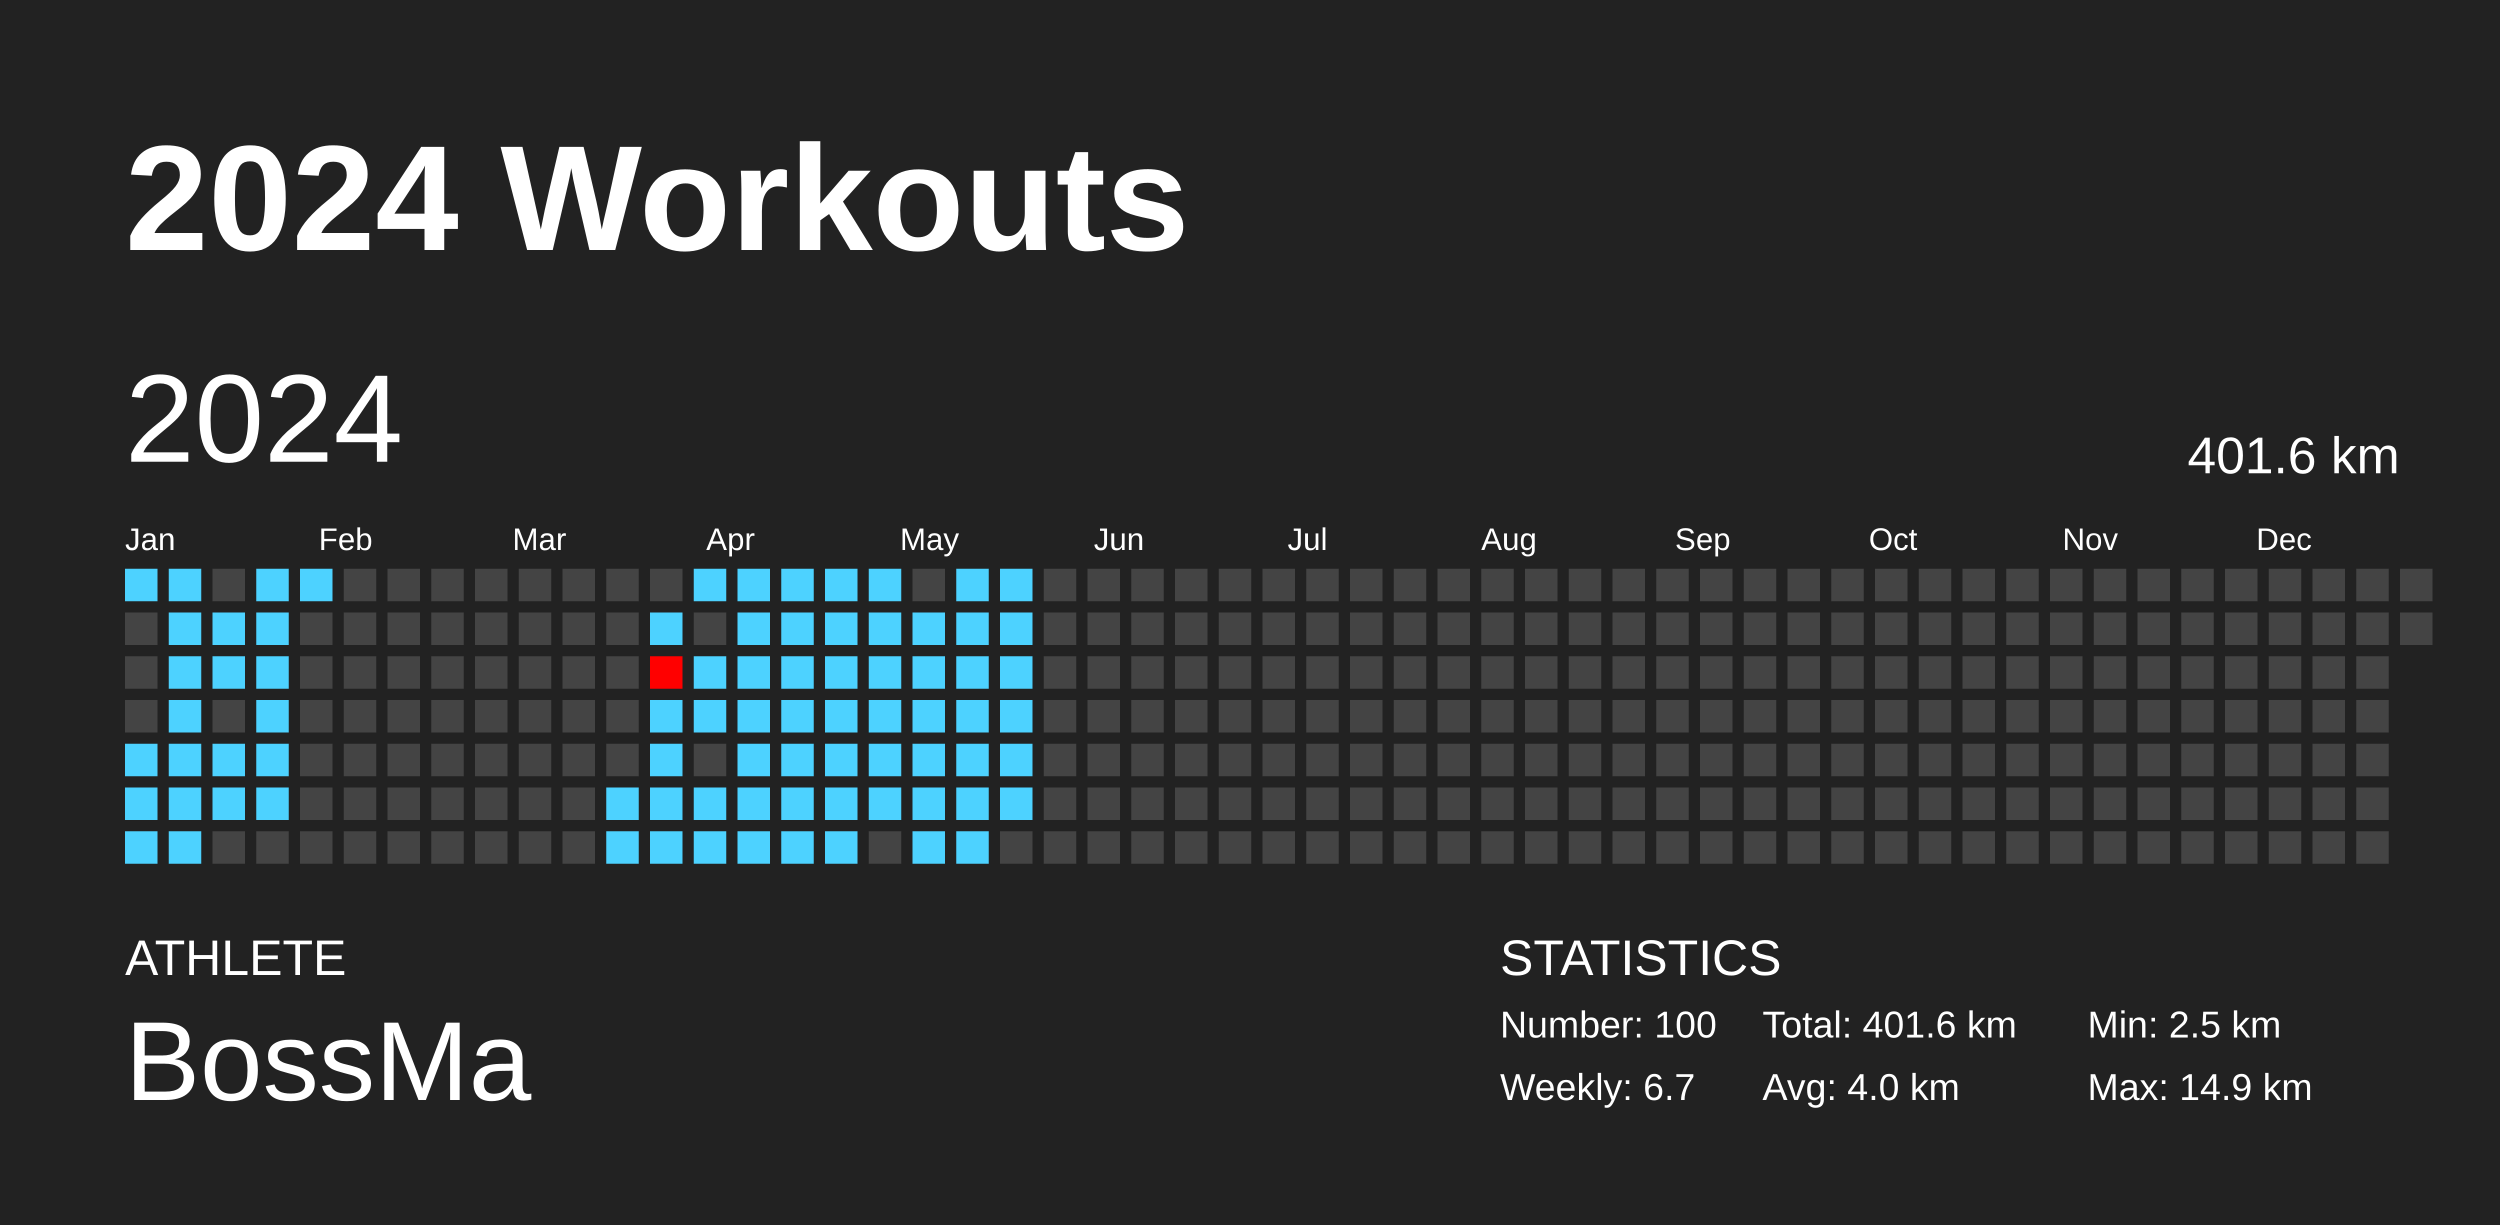
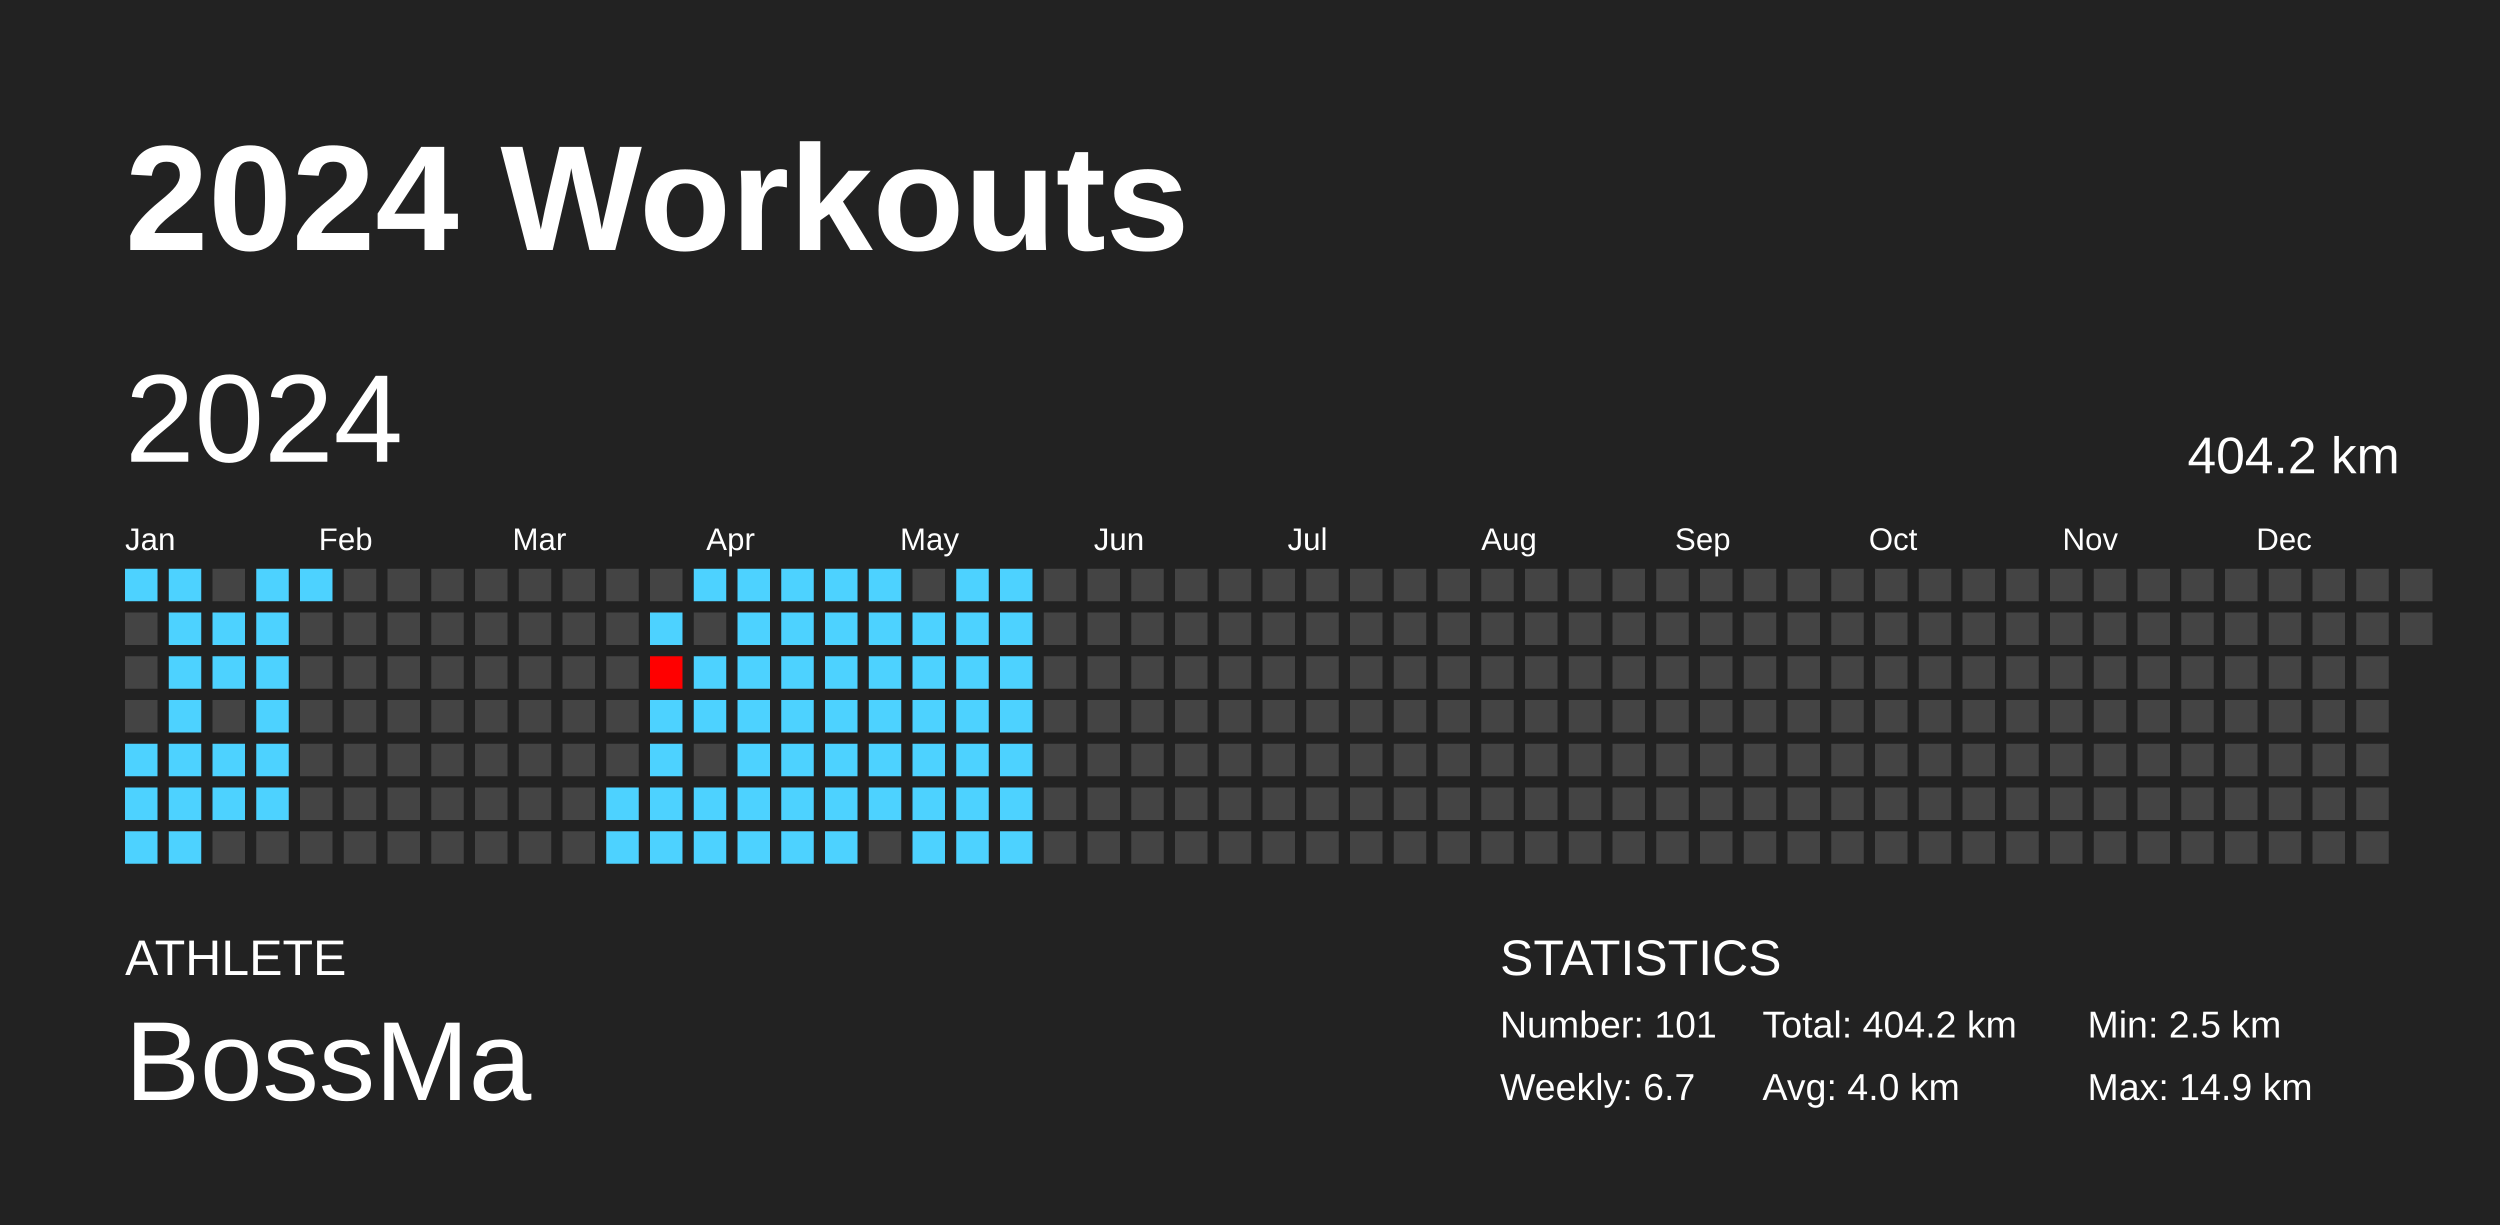
<svg xmlns="http://www.w3.org/2000/svg" baseProfile="full" height="98mm" version="1.1" viewBox="0,0,200,98" width="200mm">
  <defs />
  <rect fill="#222222" height="98" width="200" x="0" y="0" />
  <text fill="#FFFFFF" style="font-size:12px; font-family:Arial; font-weight:bold;" x="10" y="20">2024 Workouts</text>
  <text fill="#FFFFFF" style="font-size:4px; font-family:Arial" x="10" y="78">ATHLETE</text>
  <text fill="#FFFFFF" style="font-size:9px; font-family:Arial" x="10" y="88">BossMa</text>
  <text fill="#FFFFFF" style="font-size:4px; font-family:Arial" x="120" y="78">STATISTICS</text>
-   <text fill="#FFFFFF" style="font-size:3px; font-family:Arial" x="120" y="83">Number: 100</text>
+   <text fill="#FFFFFF" style="font-size:3px; font-family:Arial" x="120" y="83">Number: 101</text>
  <text fill="#FFFFFF" style="font-size:3px; font-family:Arial" x="120" y="88">Weekly: 6.7</text>
-   <text fill="#FFFFFF" style="font-size:3px; font-family:Arial" x="141" y="83">Total: 401.6 km</text>
+   <text fill="#FFFFFF" style="font-size:3px; font-family:Arial" x="141" y="83">Total: 404.2 km</text>
  <text fill="#FFFFFF" style="font-size:3px; font-family:Arial" x="141" y="88">Avg: 4.0 km</text>
  <text fill="#FFFFFF" style="font-size:3px; font-family:Arial" x="167" y="83">Min: 2.5 km</text>
  <text fill="#FFFFFF" style="font-size:3px; font-family:Arial" x="167" y="88">Max: 14.9 km</text>
  <text dominant-baseline="hanging" fill="#FFFFFF" style="font-size:10.0px; font-family:Arial;" x="10" y="30">2024</text>
-   <text dominant-baseline="hanging" fill="#FFFFFF" style="font-size:4.125px; font-family:Arial;" x="175" y="35">401.6 km</text>
+   <text dominant-baseline="hanging" fill="#FFFFFF" style="font-size:4.125px; font-family:Arial;" x="175" y="35">404.2 km</text>
  <text fill="#FFFFFF" style="font-size:2.5px; font-family:Arial" x="10.0" y="44">Jan</text>
  <text fill="#FFFFFF" style="font-size:2.5px; font-family:Arial" x="25.5" y="44">Feb</text>
  <text fill="#FFFFFF" style="font-size:2.5px; font-family:Arial" x="41.0" y="44">Mar</text>
  <text fill="#FFFFFF" style="font-size:2.5px; font-family:Arial" x="56.5" y="44">Apr</text>
  <text fill="#FFFFFF" style="font-size:2.5px; font-family:Arial" x="72.0" y="44">May</text>
  <text fill="#FFFFFF" style="font-size:2.5px; font-family:Arial" x="87.5" y="44">Jun</text>
  <text fill="#FFFFFF" style="font-size:2.5px; font-family:Arial" x="103.0" y="44">Jul</text>
  <text fill="#FFFFFF" style="font-size:2.5px; font-family:Arial" x="118.5" y="44">Aug</text>
  <text fill="#FFFFFF" style="font-size:2.5px; font-family:Arial" x="134.0" y="44">Sep</text>
  <text fill="#FFFFFF" style="font-size:2.5px; font-family:Arial" x="149.5" y="44">Oct</text>
  <text fill="#FFFFFF" style="font-size:2.5px; font-family:Arial" x="165.0" y="44">Nov</text>
  <text fill="#FFFFFF" style="font-size:2.5px; font-family:Arial" x="180.5" y="44">Dec</text>
  <rect fill="#4dd2ff" height="2.6" width="2.6" x="10.0" y="45.5" />
  <rect fill="#444444" height="2.6" width="2.6" x="10.0" y="49.0" />
  <rect fill="#444444" height="2.6" width="2.6" x="10.0" y="52.5" />
  <rect fill="#444444" height="2.6" width="2.6" x="10.0" y="56.0" />
  <rect fill="#4dd2ff" height="2.6" width="2.6" x="10.0" y="59.5" />
  <rect fill="#4dd2ff" height="2.6" width="2.6" x="10.0" y="63.0" />
  <rect fill="#4dd2ff" height="2.6" width="2.6" x="10.0" y="66.5" />
  <rect fill="#4dd2ff" height="2.6" width="2.6" x="13.5" y="45.5" />
  <rect fill="#4dd2ff" height="2.6" width="2.6" x="13.5" y="49.0" />
  <rect fill="#4dd2ff" height="2.6" width="2.6" x="13.5" y="52.5" />
  <rect fill="#4dd2ff" height="2.6" width="2.6" x="13.5" y="56.0" />
  <rect fill="#4dd2ff" height="2.6" width="2.6" x="13.5" y="59.5" />
  <rect fill="#4dd2ff" height="2.6" width="2.6" x="13.5" y="63.0" />
  <rect fill="#4dd2ff" height="2.6" width="2.6" x="13.5" y="66.5" />
  <rect fill="#444444" height="2.6" width="2.6" x="17.0" y="45.5" />
  <rect fill="#4dd2ff" height="2.6" width="2.6" x="17.0" y="49.0" />
  <rect fill="#4dd2ff" height="2.6" width="2.6" x="17.0" y="52.5" />
  <rect fill="#444444" height="2.6" width="2.6" x="17.0" y="56.0" />
  <rect fill="#4dd2ff" height="2.6" width="2.6" x="17.0" y="59.5" />
  <rect fill="#4dd2ff" height="2.6" width="2.6" x="17.0" y="63.0" />
  <rect fill="#444444" height="2.6" width="2.6" x="17.0" y="66.5" />
  <rect fill="#4dd2ff" height="2.6" width="2.6" x="20.5" y="45.5" />
  <rect fill="#4dd2ff" height="2.6" width="2.6" x="20.5" y="49.0" />
  <rect fill="#4dd2ff" height="2.6" width="2.6" x="20.5" y="52.5" />
  <rect fill="#4dd2ff" height="2.6" width="2.6" x="20.5" y="56.0" />
  <rect fill="#4dd2ff" height="2.6" width="2.6" x="20.5" y="59.5" />
  <rect fill="#4dd2ff" height="2.6" width="2.6" x="20.5" y="63.0" />
  <rect fill="#444444" height="2.6" width="2.6" x="20.5" y="66.5" />
  <rect fill="#4dd2ff" height="2.6" width="2.6" x="24.0" y="45.5" />
  <rect fill="#444444" height="2.6" width="2.6" x="24.0" y="49.0" />
  <rect fill="#444444" height="2.6" width="2.6" x="24.0" y="52.5" />
  <rect fill="#444444" height="2.6" width="2.6" x="24.0" y="56.0" />
  <rect fill="#444444" height="2.6" width="2.6" x="24.0" y="59.5" />
  <rect fill="#444444" height="2.6" width="2.6" x="24.0" y="63.0" />
  <rect fill="#444444" height="2.6" width="2.6" x="24.0" y="66.5" />
  <rect fill="#444444" height="2.6" width="2.6" x="27.5" y="45.5" />
  <rect fill="#444444" height="2.6" width="2.6" x="27.5" y="49.0" />
  <rect fill="#444444" height="2.6" width="2.6" x="27.5" y="52.5" />
  <rect fill="#444444" height="2.6" width="2.6" x="27.5" y="56.0" />
  <rect fill="#444444" height="2.6" width="2.6" x="27.5" y="59.5" />
  <rect fill="#444444" height="2.6" width="2.6" x="27.5" y="63.0" />
  <rect fill="#444444" height="2.6" width="2.6" x="27.5" y="66.5" />
  <rect fill="#444444" height="2.6" width="2.6" x="31.0" y="45.5" />
  <rect fill="#444444" height="2.6" width="2.6" x="31.0" y="49.0" />
  <rect fill="#444444" height="2.6" width="2.6" x="31.0" y="52.5" />
  <rect fill="#444444" height="2.6" width="2.6" x="31.0" y="56.0" />
  <rect fill="#444444" height="2.6" width="2.6" x="31.0" y="59.5" />
  <rect fill="#444444" height="2.6" width="2.6" x="31.0" y="63.0" />
  <rect fill="#444444" height="2.6" width="2.6" x="31.0" y="66.5" />
  <rect fill="#444444" height="2.6" width="2.6" x="34.5" y="45.5" />
  <rect fill="#444444" height="2.6" width="2.6" x="34.5" y="49.0" />
  <rect fill="#444444" height="2.6" width="2.6" x="34.5" y="52.5" />
  <rect fill="#444444" height="2.6" width="2.6" x="34.5" y="56.0" />
  <rect fill="#444444" height="2.6" width="2.6" x="34.5" y="59.5" />
  <rect fill="#444444" height="2.6" width="2.6" x="34.5" y="63.0" />
  <rect fill="#444444" height="2.6" width="2.6" x="34.5" y="66.5" />
  <rect fill="#444444" height="2.6" width="2.6" x="38.0" y="45.5" />
  <rect fill="#444444" height="2.6" width="2.6" x="38.0" y="49.0" />
  <rect fill="#444444" height="2.6" width="2.6" x="38.0" y="52.5" />
  <rect fill="#444444" height="2.6" width="2.6" x="38.0" y="56.0" />
  <rect fill="#444444" height="2.6" width="2.6" x="38.0" y="59.5" />
  <rect fill="#444444" height="2.6" width="2.6" x="38.0" y="63.0" />
  <rect fill="#444444" height="2.6" width="2.6" x="38.0" y="66.5" />
  <rect fill="#444444" height="2.6" width="2.6" x="41.5" y="45.5" />
  <rect fill="#444444" height="2.6" width="2.6" x="41.5" y="49.0" />
  <rect fill="#444444" height="2.6" width="2.6" x="41.5" y="52.5" />
  <rect fill="#444444" height="2.6" width="2.6" x="41.5" y="56.0" />
  <rect fill="#444444" height="2.6" width="2.6" x="41.5" y="59.5" />
  <rect fill="#444444" height="2.6" width="2.6" x="41.5" y="63.0" />
  <rect fill="#444444" height="2.6" width="2.6" x="41.5" y="66.5" />
  <rect fill="#444444" height="2.6" width="2.6" x="45.0" y="45.5" />
  <rect fill="#444444" height="2.6" width="2.6" x="45.0" y="49.0" />
  <rect fill="#444444" height="2.6" width="2.6" x="45.0" y="52.5" />
  <rect fill="#444444" height="2.6" width="2.6" x="45.0" y="56.0" />
  <rect fill="#444444" height="2.6" width="2.6" x="45.0" y="59.5" />
  <rect fill="#444444" height="2.6" width="2.6" x="45.0" y="63.0" />
  <rect fill="#444444" height="2.6" width="2.6" x="45.0" y="66.5" />
  <rect fill="#444444" height="2.6" width="2.6" x="48.5" y="45.5" />
  <rect fill="#444444" height="2.6" width="2.6" x="48.5" y="49.0" />
  <rect fill="#444444" height="2.6" width="2.6" x="48.5" y="52.5" />
  <rect fill="#444444" height="2.6" width="2.6" x="48.5" y="56.0" />
  <rect fill="#444444" height="2.6" width="2.6" x="48.5" y="59.5" />
  <rect fill="#4dd2ff" height="2.6" width="2.6" x="48.5" y="63.0" />
  <rect fill="#4dd2ff" height="2.6" width="2.6" x="48.5" y="66.5" />
  <rect fill="#444444" height="2.6" width="2.6" x="52.0" y="45.5" />
  <rect fill="#4dd2ff" height="2.6" width="2.6" x="52.0" y="49.0" />
  <rect fill="#ff0000" height="2.6" width="2.6" x="52.0" y="52.5" />
  <rect fill="#4dd2ff" height="2.6" width="2.6" x="52.0" y="56.0" />
  <rect fill="#4dd2ff" height="2.6" width="2.6" x="52.0" y="59.5" />
  <rect fill="#4dd2ff" height="2.6" width="2.6" x="52.0" y="63.0" />
  <rect fill="#4dd2ff" height="2.6" width="2.6" x="52.0" y="66.5" />
  <rect fill="#4dd2ff" height="2.6" width="2.6" x="55.5" y="45.5" />
  <rect fill="#444444" height="2.6" width="2.6" x="55.5" y="49.0" />
  <rect fill="#4dd2ff" height="2.6" width="2.6" x="55.5" y="52.5" />
  <rect fill="#4dd2ff" height="2.6" width="2.6" x="55.5" y="56.0" />
  <rect fill="#444444" height="2.6" width="2.6" x="55.5" y="59.5" />
  <rect fill="#4dd2ff" height="2.6" width="2.6" x="55.5" y="63.0" />
  <rect fill="#4dd2ff" height="2.6" width="2.6" x="55.5" y="66.5" />
  <rect fill="#4dd2ff" height="2.6" width="2.6" x="59.0" y="45.5" />
  <rect fill="#4dd2ff" height="2.6" width="2.6" x="59.0" y="49.0" />
  <rect fill="#4dd2ff" height="2.6" width="2.6" x="59.0" y="52.5" />
  <rect fill="#4dd2ff" height="2.6" width="2.6" x="59.0" y="56.0" />
  <rect fill="#4dd2ff" height="2.6" width="2.6" x="59.0" y="59.5" />
  <rect fill="#4dd2ff" height="2.6" width="2.6" x="59.0" y="63.0" />
  <rect fill="#4dd2ff" height="2.6" width="2.6" x="59.0" y="66.5" />
  <rect fill="#4dd2ff" height="2.6" width="2.6" x="62.5" y="45.5" />
  <rect fill="#4dd2ff" height="2.6" width="2.6" x="62.5" y="49.0" />
  <rect fill="#4dd2ff" height="2.6" width="2.6" x="62.5" y="52.5" />
  <rect fill="#4dd2ff" height="2.6" width="2.6" x="62.5" y="56.0" />
  <rect fill="#4dd2ff" height="2.6" width="2.6" x="62.5" y="59.5" />
  <rect fill="#4dd2ff" height="2.6" width="2.6" x="62.5" y="63.0" />
  <rect fill="#4dd2ff" height="2.6" width="2.6" x="62.5" y="66.5" />
  <rect fill="#4dd2ff" height="2.6" width="2.6" x="66.0" y="45.5" />
  <rect fill="#4dd2ff" height="2.6" width="2.6" x="66.0" y="49.0" />
  <rect fill="#4dd2ff" height="2.6" width="2.6" x="66.0" y="52.5" />
  <rect fill="#4dd2ff" height="2.6" width="2.6" x="66.0" y="56.0" />
  <rect fill="#4dd2ff" height="2.6" width="2.6" x="66.0" y="59.5" />
  <rect fill="#4dd2ff" height="2.6" width="2.6" x="66.0" y="63.0" />
  <rect fill="#4dd2ff" height="2.6" width="2.6" x="66.0" y="66.5" />
  <rect fill="#4dd2ff" height="2.6" width="2.6" x="69.5" y="45.5" />
  <rect fill="#4dd2ff" height="2.6" width="2.6" x="69.5" y="49.0" />
  <rect fill="#4dd2ff" height="2.6" width="2.6" x="69.5" y="52.5" />
  <rect fill="#4dd2ff" height="2.6" width="2.6" x="69.5" y="56.0" />
  <rect fill="#4dd2ff" height="2.6" width="2.6" x="69.5" y="59.5" />
  <rect fill="#4dd2ff" height="2.6" width="2.6" x="69.5" y="63.0" />
  <rect fill="#444444" height="2.6" width="2.6" x="69.5" y="66.5" />
  <rect fill="#444444" height="2.6" width="2.6" x="73.0" y="45.5" />
  <rect fill="#4dd2ff" height="2.6" width="2.6" x="73.0" y="49.0" />
  <rect fill="#4dd2ff" height="2.6" width="2.6" x="73.0" y="52.5" />
  <rect fill="#4dd2ff" height="2.6" width="2.6" x="73.0" y="56.0" />
  <rect fill="#4dd2ff" height="2.6" width="2.6" x="73.0" y="59.5" />
  <rect fill="#4dd2ff" height="2.6" width="2.6" x="73.0" y="63.0" />
  <rect fill="#4dd2ff" height="2.6" width="2.6" x="73.0" y="66.5" />
  <rect fill="#4dd2ff" height="2.6" width="2.6" x="76.5" y="45.5" />
  <rect fill="#4dd2ff" height="2.6" width="2.6" x="76.5" y="49.0" />
  <rect fill="#4dd2ff" height="2.6" width="2.6" x="76.5" y="52.5" />
  <rect fill="#4dd2ff" height="2.6" width="2.6" x="76.5" y="56.0" />
  <rect fill="#4dd2ff" height="2.6" width="2.6" x="76.5" y="59.5" />
  <rect fill="#4dd2ff" height="2.6" width="2.6" x="76.5" y="63.0" />
  <rect fill="#4dd2ff" height="2.6" width="2.6" x="76.5" y="66.5" />
  <rect fill="#4dd2ff" height="2.6" width="2.6" x="80.0" y="45.5" />
  <rect fill="#4dd2ff" height="2.6" width="2.6" x="80.0" y="49.0" />
  <rect fill="#4dd2ff" height="2.6" width="2.6" x="80.0" y="52.5" />
  <rect fill="#4dd2ff" height="2.6" width="2.6" x="80.0" y="56.0" />
  <rect fill="#4dd2ff" height="2.6" width="2.6" x="80.0" y="59.5" />
  <rect fill="#4dd2ff" height="2.6" width="2.6" x="80.0" y="63.0" />
-   <rect fill="#444444" height="2.6" width="2.6" x="80.0" y="66.5" />
+   <rect fill="#4dd2ff" height="2.6" width="2.6" x="80.0" y="66.5" />
  <rect fill="#444444" height="2.6" width="2.6" x="83.5" y="45.5" />
  <rect fill="#444444" height="2.6" width="2.6" x="83.5" y="49.0" />
  <rect fill="#444444" height="2.6" width="2.6" x="83.5" y="52.5" />
  <rect fill="#444444" height="2.6" width="2.6" x="83.5" y="56.0" />
  <rect fill="#444444" height="2.6" width="2.6" x="83.5" y="59.5" />
  <rect fill="#444444" height="2.6" width="2.6" x="83.5" y="63.0" />
  <rect fill="#444444" height="2.6" width="2.6" x="83.5" y="66.5" />
  <rect fill="#444444" height="2.6" width="2.6" x="87.0" y="45.5" />
  <rect fill="#444444" height="2.6" width="2.6" x="87.0" y="49.0" />
  <rect fill="#444444" height="2.6" width="2.6" x="87.0" y="52.5" />
  <rect fill="#444444" height="2.6" width="2.6" x="87.0" y="56.0" />
  <rect fill="#444444" height="2.6" width="2.6" x="87.0" y="59.5" />
  <rect fill="#444444" height="2.6" width="2.6" x="87.0" y="63.0" />
  <rect fill="#444444" height="2.6" width="2.6" x="87.0" y="66.5" />
  <rect fill="#444444" height="2.6" width="2.6" x="90.5" y="45.5" />
  <rect fill="#444444" height="2.6" width="2.6" x="90.5" y="49.0" />
  <rect fill="#444444" height="2.6" width="2.6" x="90.5" y="52.5" />
  <rect fill="#444444" height="2.6" width="2.6" x="90.5" y="56.0" />
  <rect fill="#444444" height="2.6" width="2.6" x="90.5" y="59.5" />
  <rect fill="#444444" height="2.6" width="2.6" x="90.5" y="63.0" />
  <rect fill="#444444" height="2.6" width="2.6" x="90.5" y="66.5" />
  <rect fill="#444444" height="2.6" width="2.6" x="94.0" y="45.5" />
  <rect fill="#444444" height="2.6" width="2.6" x="94.0" y="49.0" />
  <rect fill="#444444" height="2.6" width="2.6" x="94.0" y="52.5" />
  <rect fill="#444444" height="2.6" width="2.6" x="94.0" y="56.0" />
  <rect fill="#444444" height="2.6" width="2.6" x="94.0" y="59.5" />
  <rect fill="#444444" height="2.6" width="2.6" x="94.0" y="63.0" />
  <rect fill="#444444" height="2.6" width="2.6" x="94.0" y="66.5" />
  <rect fill="#444444" height="2.6" width="2.6" x="97.5" y="45.5" />
  <rect fill="#444444" height="2.6" width="2.6" x="97.5" y="49.0" />
  <rect fill="#444444" height="2.6" width="2.6" x="97.5" y="52.5" />
  <rect fill="#444444" height="2.6" width="2.6" x="97.5" y="56.0" />
  <rect fill="#444444" height="2.6" width="2.6" x="97.5" y="59.5" />
  <rect fill="#444444" height="2.6" width="2.6" x="97.5" y="63.0" />
  <rect fill="#444444" height="2.6" width="2.6" x="97.5" y="66.5" />
  <rect fill="#444444" height="2.6" width="2.6" x="101.0" y="45.5" />
  <rect fill="#444444" height="2.6" width="2.6" x="101.0" y="49.0" />
  <rect fill="#444444" height="2.6" width="2.6" x="101.0" y="52.5" />
  <rect fill="#444444" height="2.6" width="2.6" x="101.0" y="56.0" />
  <rect fill="#444444" height="2.6" width="2.6" x="101.0" y="59.5" />
  <rect fill="#444444" height="2.6" width="2.6" x="101.0" y="63.0" />
  <rect fill="#444444" height="2.6" width="2.6" x="101.0" y="66.5" />
  <rect fill="#444444" height="2.6" width="2.6" x="104.5" y="45.5" />
  <rect fill="#444444" height="2.6" width="2.6" x="104.5" y="49.0" />
  <rect fill="#444444" height="2.6" width="2.6" x="104.5" y="52.5" />
  <rect fill="#444444" height="2.6" width="2.6" x="104.5" y="56.0" />
  <rect fill="#444444" height="2.6" width="2.6" x="104.5" y="59.5" />
  <rect fill="#444444" height="2.6" width="2.6" x="104.5" y="63.0" />
  <rect fill="#444444" height="2.6" width="2.6" x="104.5" y="66.5" />
  <rect fill="#444444" height="2.6" width="2.6" x="108.0" y="45.5" />
  <rect fill="#444444" height="2.6" width="2.6" x="108.0" y="49.0" />
  <rect fill="#444444" height="2.6" width="2.6" x="108.0" y="52.5" />
  <rect fill="#444444" height="2.6" width="2.6" x="108.0" y="56.0" />
  <rect fill="#444444" height="2.6" width="2.6" x="108.0" y="59.5" />
  <rect fill="#444444" height="2.6" width="2.6" x="108.0" y="63.0" />
  <rect fill="#444444" height="2.6" width="2.6" x="108.0" y="66.5" />
  <rect fill="#444444" height="2.6" width="2.6" x="111.5" y="45.5" />
  <rect fill="#444444" height="2.6" width="2.6" x="111.5" y="49.0" />
  <rect fill="#444444" height="2.6" width="2.6" x="111.5" y="52.5" />
  <rect fill="#444444" height="2.6" width="2.6" x="111.5" y="56.0" />
  <rect fill="#444444" height="2.6" width="2.6" x="111.5" y="59.5" />
  <rect fill="#444444" height="2.6" width="2.6" x="111.5" y="63.0" />
  <rect fill="#444444" height="2.6" width="2.6" x="111.5" y="66.5" />
  <rect fill="#444444" height="2.6" width="2.6" x="115.0" y="45.5" />
  <rect fill="#444444" height="2.6" width="2.6" x="115.0" y="49.0" />
  <rect fill="#444444" height="2.6" width="2.6" x="115.0" y="52.5" />
  <rect fill="#444444" height="2.6" width="2.6" x="115.0" y="56.0" />
  <rect fill="#444444" height="2.6" width="2.6" x="115.0" y="59.5" />
  <rect fill="#444444" height="2.6" width="2.6" x="115.0" y="63.0" />
  <rect fill="#444444" height="2.6" width="2.6" x="115.0" y="66.5" />
  <rect fill="#444444" height="2.6" width="2.6" x="118.5" y="45.5" />
  <rect fill="#444444" height="2.6" width="2.6" x="118.5" y="49.0" />
  <rect fill="#444444" height="2.6" width="2.6" x="118.5" y="52.5" />
  <rect fill="#444444" height="2.6" width="2.6" x="118.5" y="56.0" />
  <rect fill="#444444" height="2.6" width="2.6" x="118.5" y="59.5" />
  <rect fill="#444444" height="2.6" width="2.6" x="118.5" y="63.0" />
  <rect fill="#444444" height="2.6" width="2.6" x="118.5" y="66.5" />
  <rect fill="#444444" height="2.6" width="2.6" x="122.0" y="45.5" />
  <rect fill="#444444" height="2.6" width="2.6" x="122.0" y="49.0" />
  <rect fill="#444444" height="2.6" width="2.6" x="122.0" y="52.5" />
  <rect fill="#444444" height="2.6" width="2.6" x="122.0" y="56.0" />
  <rect fill="#444444" height="2.6" width="2.6" x="122.0" y="59.5" />
  <rect fill="#444444" height="2.6" width="2.6" x="122.0" y="63.0" />
  <rect fill="#444444" height="2.6" width="2.6" x="122.0" y="66.5" />
  <rect fill="#444444" height="2.6" width="2.6" x="125.5" y="45.5" />
  <rect fill="#444444" height="2.6" width="2.6" x="125.5" y="49.0" />
  <rect fill="#444444" height="2.6" width="2.6" x="125.5" y="52.5" />
  <rect fill="#444444" height="2.6" width="2.6" x="125.5" y="56.0" />
  <rect fill="#444444" height="2.6" width="2.6" x="125.5" y="59.5" />
  <rect fill="#444444" height="2.6" width="2.6" x="125.5" y="63.0" />
  <rect fill="#444444" height="2.6" width="2.6" x="125.5" y="66.5" />
  <rect fill="#444444" height="2.6" width="2.6" x="129.0" y="45.5" />
  <rect fill="#444444" height="2.6" width="2.6" x="129.0" y="49.0" />
  <rect fill="#444444" height="2.6" width="2.6" x="129.0" y="52.5" />
  <rect fill="#444444" height="2.6" width="2.6" x="129.0" y="56.0" />
  <rect fill="#444444" height="2.6" width="2.6" x="129.0" y="59.5" />
  <rect fill="#444444" height="2.6" width="2.6" x="129.0" y="63.0" />
  <rect fill="#444444" height="2.6" width="2.6" x="129.0" y="66.5" />
  <rect fill="#444444" height="2.6" width="2.6" x="132.5" y="45.5" />
  <rect fill="#444444" height="2.6" width="2.6" x="132.5" y="49.0" />
  <rect fill="#444444" height="2.6" width="2.6" x="132.5" y="52.5" />
  <rect fill="#444444" height="2.6" width="2.6" x="132.5" y="56.0" />
  <rect fill="#444444" height="2.6" width="2.6" x="132.5" y="59.5" />
  <rect fill="#444444" height="2.6" width="2.6" x="132.5" y="63.0" />
  <rect fill="#444444" height="2.6" width="2.6" x="132.5" y="66.5" />
  <rect fill="#444444" height="2.6" width="2.6" x="136.0" y="45.5" />
  <rect fill="#444444" height="2.6" width="2.6" x="136.0" y="49.0" />
  <rect fill="#444444" height="2.6" width="2.6" x="136.0" y="52.5" />
  <rect fill="#444444" height="2.6" width="2.6" x="136.0" y="56.0" />
  <rect fill="#444444" height="2.6" width="2.6" x="136.0" y="59.5" />
  <rect fill="#444444" height="2.6" width="2.6" x="136.0" y="63.0" />
  <rect fill="#444444" height="2.6" width="2.6" x="136.0" y="66.5" />
  <rect fill="#444444" height="2.6" width="2.6" x="139.5" y="45.5" />
  <rect fill="#444444" height="2.6" width="2.6" x="139.5" y="49.0" />
  <rect fill="#444444" height="2.6" width="2.6" x="139.5" y="52.5" />
  <rect fill="#444444" height="2.6" width="2.6" x="139.5" y="56.0" />
  <rect fill="#444444" height="2.6" width="2.6" x="139.5" y="59.5" />
  <rect fill="#444444" height="2.6" width="2.6" x="139.5" y="63.0" />
  <rect fill="#444444" height="2.6" width="2.6" x="139.5" y="66.5" />
  <rect fill="#444444" height="2.6" width="2.6" x="143.0" y="45.5" />
  <rect fill="#444444" height="2.6" width="2.6" x="143.0" y="49.0" />
  <rect fill="#444444" height="2.6" width="2.6" x="143.0" y="52.5" />
  <rect fill="#444444" height="2.6" width="2.6" x="143.0" y="56.0" />
  <rect fill="#444444" height="2.6" width="2.6" x="143.0" y="59.5" />
  <rect fill="#444444" height="2.6" width="2.6" x="143.0" y="63.0" />
  <rect fill="#444444" height="2.6" width="2.6" x="143.0" y="66.5" />
  <rect fill="#444444" height="2.6" width="2.6" x="146.5" y="45.5" />
  <rect fill="#444444" height="2.6" width="2.6" x="146.5" y="49.0" />
  <rect fill="#444444" height="2.6" width="2.6" x="146.5" y="52.5" />
  <rect fill="#444444" height="2.6" width="2.6" x="146.5" y="56.0" />
  <rect fill="#444444" height="2.6" width="2.6" x="146.5" y="59.5" />
  <rect fill="#444444" height="2.6" width="2.6" x="146.5" y="63.0" />
  <rect fill="#444444" height="2.6" width="2.6" x="146.5" y="66.5" />
  <rect fill="#444444" height="2.6" width="2.6" x="150.0" y="45.5" />
  <rect fill="#444444" height="2.6" width="2.6" x="150.0" y="49.0" />
  <rect fill="#444444" height="2.6" width="2.6" x="150.0" y="52.5" />
  <rect fill="#444444" height="2.6" width="2.6" x="150.0" y="56.0" />
  <rect fill="#444444" height="2.6" width="2.6" x="150.0" y="59.5" />
  <rect fill="#444444" height="2.6" width="2.6" x="150.0" y="63.0" />
  <rect fill="#444444" height="2.6" width="2.6" x="150.0" y="66.5" />
  <rect fill="#444444" height="2.6" width="2.6" x="153.5" y="45.5" />
  <rect fill="#444444" height="2.6" width="2.6" x="153.5" y="49.0" />
  <rect fill="#444444" height="2.6" width="2.6" x="153.5" y="52.5" />
  <rect fill="#444444" height="2.6" width="2.6" x="153.5" y="56.0" />
  <rect fill="#444444" height="2.6" width="2.6" x="153.5" y="59.5" />
  <rect fill="#444444" height="2.6" width="2.6" x="153.5" y="63.0" />
  <rect fill="#444444" height="2.6" width="2.6" x="153.5" y="66.5" />
  <rect fill="#444444" height="2.6" width="2.6" x="157.0" y="45.5" />
  <rect fill="#444444" height="2.6" width="2.6" x="157.0" y="49.0" />
  <rect fill="#444444" height="2.6" width="2.6" x="157.0" y="52.5" />
  <rect fill="#444444" height="2.6" width="2.6" x="157.0" y="56.0" />
  <rect fill="#444444" height="2.6" width="2.6" x="157.0" y="59.5" />
  <rect fill="#444444" height="2.6" width="2.6" x="157.0" y="63.0" />
  <rect fill="#444444" height="2.6" width="2.6" x="157.0" y="66.5" />
  <rect fill="#444444" height="2.6" width="2.6" x="160.5" y="45.5" />
  <rect fill="#444444" height="2.6" width="2.6" x="160.5" y="49.0" />
  <rect fill="#444444" height="2.6" width="2.6" x="160.5" y="52.5" />
  <rect fill="#444444" height="2.6" width="2.6" x="160.5" y="56.0" />
  <rect fill="#444444" height="2.6" width="2.6" x="160.5" y="59.5" />
  <rect fill="#444444" height="2.6" width="2.6" x="160.5" y="63.0" />
  <rect fill="#444444" height="2.6" width="2.6" x="160.5" y="66.5" />
  <rect fill="#444444" height="2.6" width="2.6" x="164.0" y="45.5" />
  <rect fill="#444444" height="2.6" width="2.6" x="164.0" y="49.0" />
  <rect fill="#444444" height="2.6" width="2.6" x="164.0" y="52.5" />
  <rect fill="#444444" height="2.6" width="2.6" x="164.0" y="56.0" />
  <rect fill="#444444" height="2.6" width="2.6" x="164.0" y="59.5" />
  <rect fill="#444444" height="2.6" width="2.6" x="164.0" y="63.0" />
  <rect fill="#444444" height="2.6" width="2.6" x="164.0" y="66.5" />
  <rect fill="#444444" height="2.6" width="2.6" x="167.5" y="45.5" />
  <rect fill="#444444" height="2.6" width="2.6" x="167.5" y="49.0" />
  <rect fill="#444444" height="2.6" width="2.6" x="167.5" y="52.5" />
  <rect fill="#444444" height="2.6" width="2.6" x="167.5" y="56.0" />
  <rect fill="#444444" height="2.6" width="2.6" x="167.5" y="59.5" />
  <rect fill="#444444" height="2.6" width="2.6" x="167.5" y="63.0" />
  <rect fill="#444444" height="2.6" width="2.6" x="167.5" y="66.5" />
  <rect fill="#444444" height="2.6" width="2.6" x="171.0" y="45.5" />
  <rect fill="#444444" height="2.6" width="2.6" x="171.0" y="49.0" />
  <rect fill="#444444" height="2.6" width="2.6" x="171.0" y="52.5" />
  <rect fill="#444444" height="2.6" width="2.6" x="171.0" y="56.0" />
  <rect fill="#444444" height="2.6" width="2.6" x="171.0" y="59.5" />
  <rect fill="#444444" height="2.6" width="2.6" x="171.0" y="63.0" />
  <rect fill="#444444" height="2.6" width="2.6" x="171.0" y="66.5" />
  <rect fill="#444444" height="2.6" width="2.6" x="174.5" y="45.5" />
  <rect fill="#444444" height="2.6" width="2.6" x="174.5" y="49.0" />
  <rect fill="#444444" height="2.6" width="2.6" x="174.5" y="52.5" />
  <rect fill="#444444" height="2.6" width="2.6" x="174.5" y="56.0" />
  <rect fill="#444444" height="2.6" width="2.6" x="174.5" y="59.5" />
  <rect fill="#444444" height="2.6" width="2.6" x="174.5" y="63.0" />
  <rect fill="#444444" height="2.6" width="2.6" x="174.5" y="66.5" />
  <rect fill="#444444" height="2.6" width="2.6" x="178.0" y="45.5" />
  <rect fill="#444444" height="2.6" width="2.6" x="178.0" y="49.0" />
  <rect fill="#444444" height="2.6" width="2.6" x="178.0" y="52.5" />
  <rect fill="#444444" height="2.6" width="2.6" x="178.0" y="56.0" />
  <rect fill="#444444" height="2.6" width="2.6" x="178.0" y="59.5" />
  <rect fill="#444444" height="2.6" width="2.6" x="178.0" y="63.0" />
  <rect fill="#444444" height="2.6" width="2.6" x="178.0" y="66.5" />
  <rect fill="#444444" height="2.6" width="2.6" x="181.5" y="45.5" />
  <rect fill="#444444" height="2.6" width="2.6" x="181.5" y="49.0" />
  <rect fill="#444444" height="2.6" width="2.6" x="181.5" y="52.5" />
  <rect fill="#444444" height="2.6" width="2.6" x="181.5" y="56.0" />
  <rect fill="#444444" height="2.6" width="2.6" x="181.5" y="59.5" />
  <rect fill="#444444" height="2.6" width="2.6" x="181.5" y="63.0" />
  <rect fill="#444444" height="2.6" width="2.6" x="181.5" y="66.5" />
  <rect fill="#444444" height="2.6" width="2.6" x="185.0" y="45.5" />
  <rect fill="#444444" height="2.6" width="2.6" x="185.0" y="49.0" />
  <rect fill="#444444" height="2.6" width="2.6" x="185.0" y="52.5" />
  <rect fill="#444444" height="2.6" width="2.6" x="185.0" y="56.0" />
  <rect fill="#444444" height="2.6" width="2.6" x="185.0" y="59.5" />
  <rect fill="#444444" height="2.6" width="2.6" x="185.0" y="63.0" />
  <rect fill="#444444" height="2.6" width="2.6" x="185.0" y="66.5" />
  <rect fill="#444444" height="2.6" width="2.6" x="188.5" y="45.5" />
  <rect fill="#444444" height="2.6" width="2.6" x="188.5" y="49.0" />
  <rect fill="#444444" height="2.6" width="2.6" x="188.5" y="52.5" />
  <rect fill="#444444" height="2.6" width="2.6" x="188.5" y="56.0" />
  <rect fill="#444444" height="2.6" width="2.6" x="188.5" y="59.5" />
  <rect fill="#444444" height="2.6" width="2.6" x="188.5" y="63.0" />
  <rect fill="#444444" height="2.6" width="2.6" x="188.5" y="66.5" />
  <rect fill="#444444" height="2.6" width="2.6" x="192.0" y="45.5" />
  <rect fill="#444444" height="2.6" width="2.6" x="192.0" y="49.0" />
</svg>
